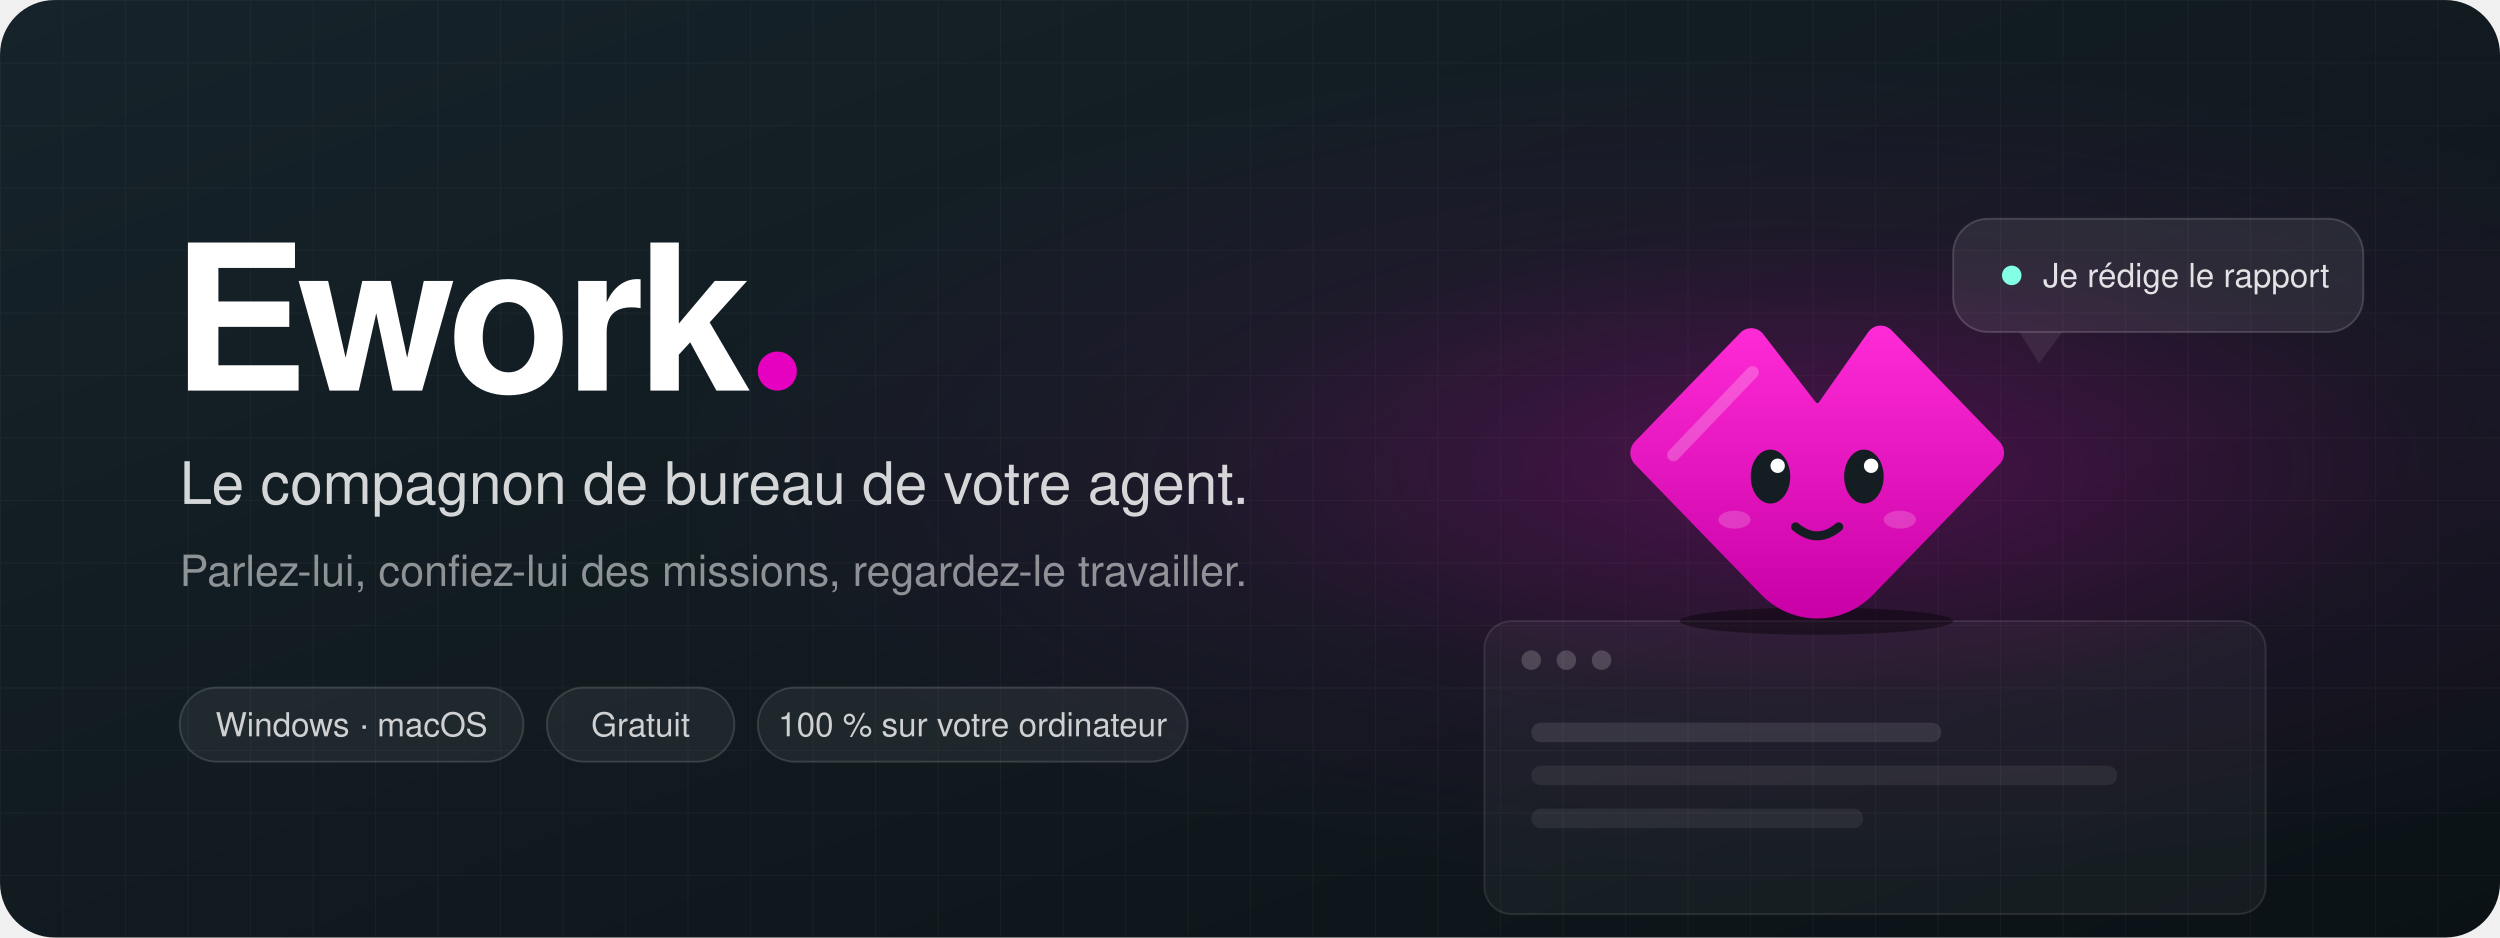
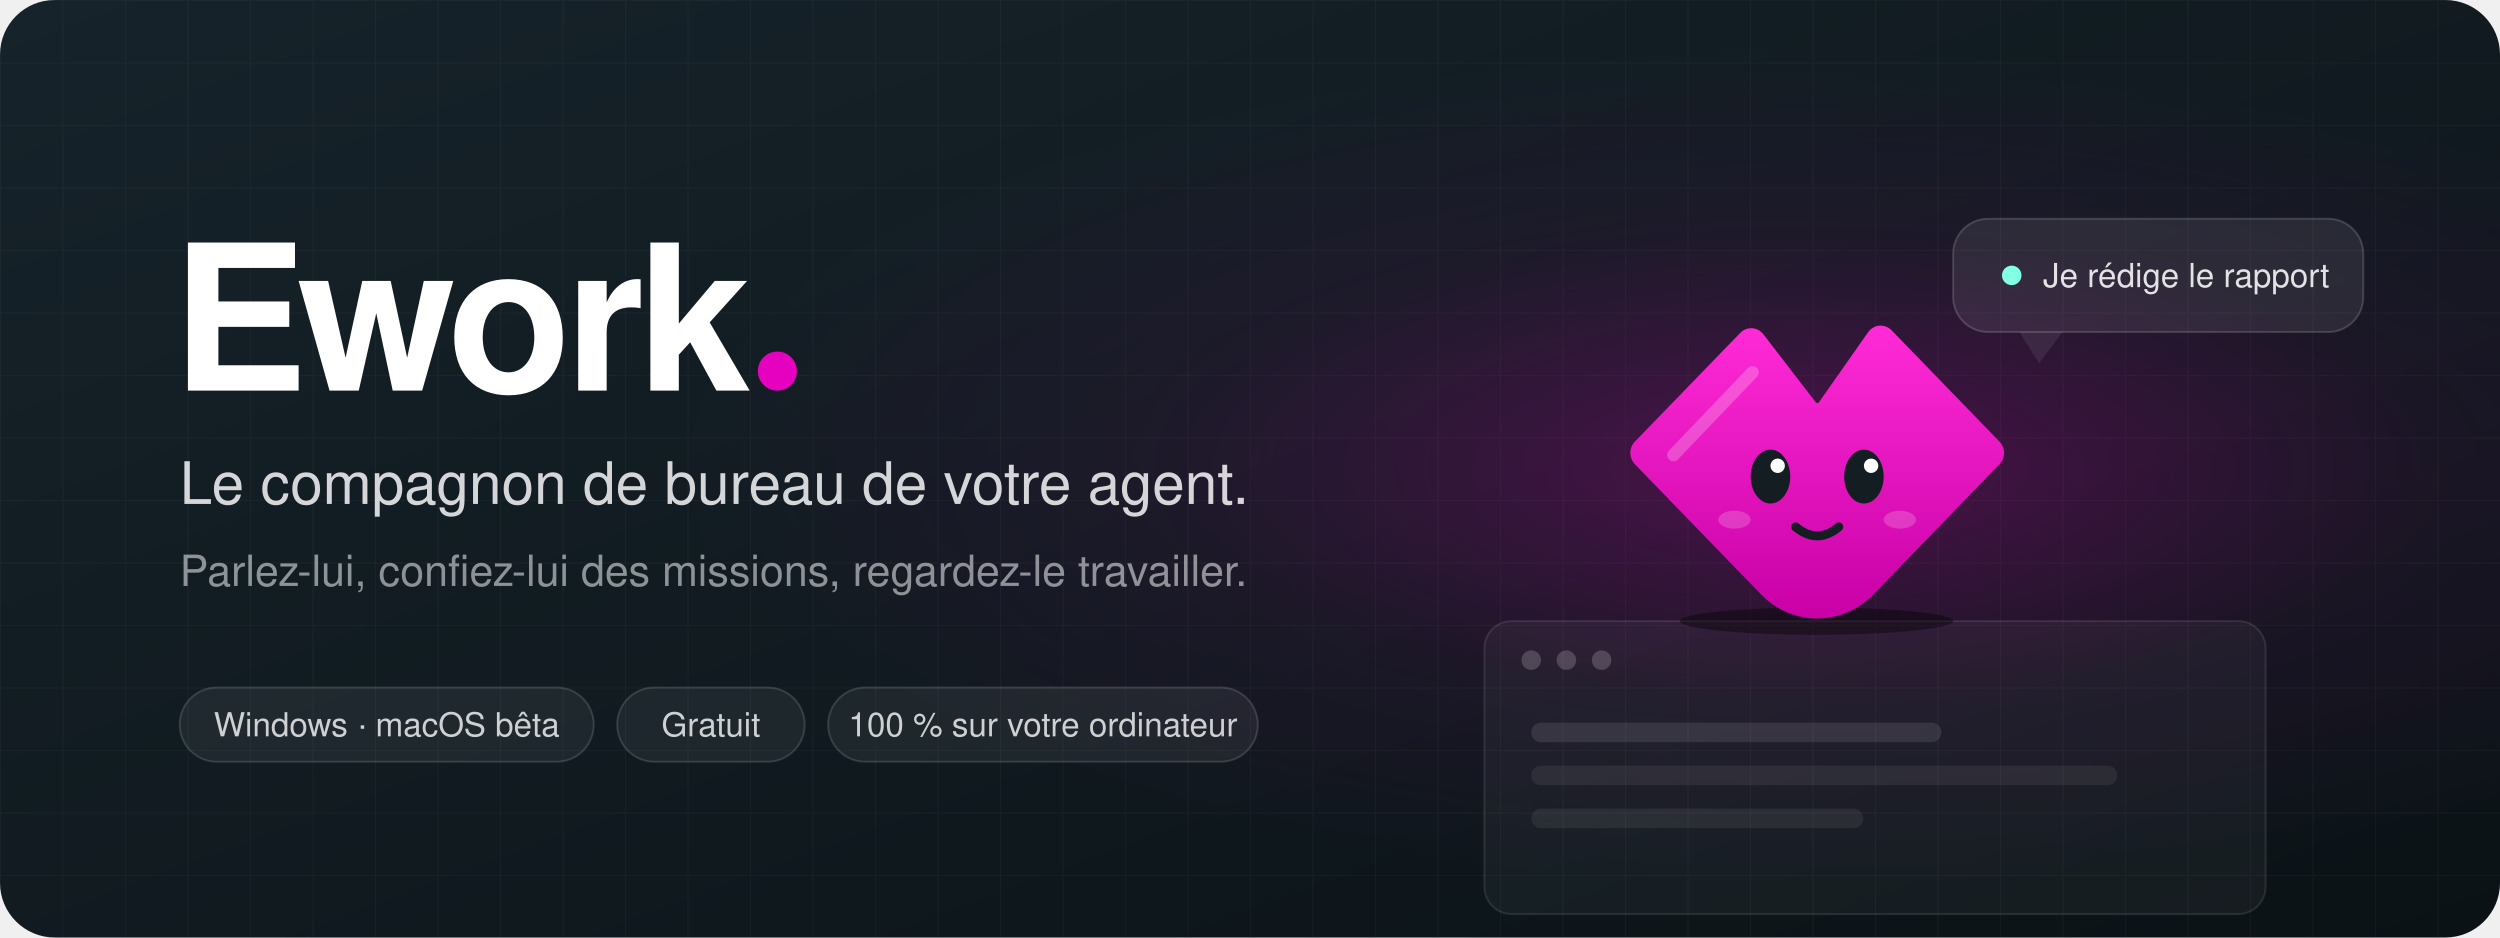
<svg xmlns="http://www.w3.org/2000/svg" width="1280" height="480" viewBox="0 0 1280 480" role="img" aria-label="Ework, le compagnon de bureau de votre agent">
  <defs>
    <radialGradient id="glow" cx="0.72" cy="0.5" r="0.45">
      <stop offset="0" stop-color="#E600BF" stop-opacity="0.28" />
      <stop offset="0.55" stop-color="#E600BF" stop-opacity="0.06" />
      <stop offset="1" stop-color="#E600BF" stop-opacity="0" />
    </radialGradient>
    <linearGradient id="bg" x1="0" y1="0" x2="1" y2="1">
      <stop offset="0" stop-color="#16232A" />
      <stop offset="1" stop-color="#0B1216" />
    </linearGradient>
    <linearGradient id="body" x1="0" y1="0" x2="0" y2="1">
      <stop offset="0" stop-color="#FF2BD6" />
      <stop offset="1" stop-color="#C800A6" />
    </linearGradient>
    <pattern id="grid" width="32" height="32" patternUnits="userSpaceOnUse">
      <path d="M32 0H0V32" fill="none" stroke="#FFFFFF" stroke-opacity="0.035" stroke-width="1" />
    </pattern>
  </defs>
  <rect width="1280" height="480" rx="28" fill="url(#bg)" />
  <rect width="1280" height="480" rx="28" fill="url(#grid)" />
  <rect width="1280" height="480" rx="28" fill="url(#glow)" />
  <rect x="760" y="318" width="400" height="150" rx="14" fill="#FFFFFF" fill-opacity="0.04" stroke="#FFFFFF" stroke-opacity="0.10" />
  <circle cx="784" cy="338" r="5" fill="#FFFFFF" fill-opacity="0.18" />
  <circle cx="802" cy="338" r="5" fill="#FFFFFF" fill-opacity="0.18" />
  <circle cx="820" cy="338" r="5" fill="#FFFFFF" fill-opacity="0.18" />
  <rect x="784" y="370" width="210" height="10" rx="5" fill="#FFFFFF" fill-opacity="0.10" />
  <rect x="784" y="392" width="300" height="10" rx="5" fill="#FFFFFF" fill-opacity="0.07" />
  <rect x="784" y="414" width="170" height="10" rx="5" fill="#FFFFFF" fill-opacity="0.07" />
  <g transform="translate(1000 112)">
    <rect width="210" height="58" rx="18" fill="#FFFFFF" fill-opacity="0.08" stroke="#FFFFFF" stroke-opacity="0.16" />
    <path d="M34 58 L44 74 L56 58 Z" fill="#FFFFFF" fill-opacity="0.08" />
    <circle cx="30" cy="29" r="5" fill="#82FFE4" />
    <text x="46" y="35" font-family="Segoe UI, Helvetica, Arial, sans-serif" font-size="17" fill="#FFFFFF" fill-opacity="0.86">Je rédige le rapport</text>
  </g>
  <ellipse cx="930" cy="318" rx="70" ry="7" fill="#000000" fill-opacity="0.4" />
  <g transform="translate(820 152) scale(0.92)">
    <path fill="url(#body)" d="M148.343 19.672L120.95 58.68C120.853 58.819 120.727 58.932 120.58 59.012C120.434 59.092 120.271 59.135 120.106 59.138C119.94 59.142 119.776 59.105 119.627 59.032C119.477 58.959 119.346 58.851 119.244 58.717L90.026 20.797C89.27 19.816 88.322 19.011 87.243 18.435C86.165 17.858 84.981 17.524 83.768 17.453C82.556 17.381 81.342 17.575 80.208 18.022C79.073 18.468 78.042 19.157 77.183 20.043L18.524 80.552C16.908 82.221 16 84.483 16 86.841C16 89.2 16.908 91.462 18.524 93.13L88.857 165.692C97.117 174.213 108.32 179 120.002 179C131.683 179 142.886 174.213 151.146 165.692L221.472 93.138C222.273 92.313 222.909 91.333 223.343 90.254C223.776 89.175 224 88.019 224 86.851C224 85.683 223.778 84.527 223.345 83.448C222.911 82.369 222.277 81.389 221.476 80.563L161.418 18.602C160.536 17.693 159.473 16.992 158.303 16.548C157.133 16.104 155.884 15.926 154.641 16.028C153.398 16.13 152.192 16.508 151.104 17.137C150.017 17.767 149.075 18.631 148.343 19.672Z" />
    <path d="M40 88 L84 42" stroke="#FFFFFF" stroke-opacity="0.22" stroke-width="7" stroke-linecap="round" />
    <ellipse cx="94" cy="100" rx="11" ry="15" fill="#131D22" />
    <ellipse cx="146" cy="100" rx="11" ry="15" fill="#131D22" />
    <circle cx="98" cy="94" r="4" fill="#FFFFFF" />
    <circle cx="150" cy="94" r="4" fill="#FFFFFF" />
    <path d="M108 128 Q120 138 132 128" fill="none" stroke="#131D22" stroke-width="5" stroke-linecap="round" />
    <ellipse cx="74" cy="124" rx="9" ry="5" fill="#FFFFFF" fill-opacity="0.18" />
    <ellipse cx="166" cy="124" rx="9" ry="5" fill="#FFFFFF" fill-opacity="0.18" />
  </g>
  <g font-family="Space Grotesk, Segoe UI, Helvetica, Arial, sans-serif">
    <text x="88" y="200" font-size="104" font-weight="700" fill="#FFFFFF" letter-spacing="-3">Ework</text>
    <circle cx="398" cy="190" r="10" fill="#E600BF" />
    <text x="92" y="258" font-size="30" fill="#FFFFFF" fill-opacity="0.82">Le compagnon de bureau de votre agent.</text>
    <text x="92" y="300" font-size="22" fill="#FFFFFF" fill-opacity="0.52">Parlez-lui, confiez-lui des missions, regardez-le travailler.</text>
  </g>
  <g font-family="Segoe UI, Helvetica, Arial, sans-serif" font-size="17">
-     <rect x="92" y="352" width="176" height="38" rx="19" fill="#FFFFFF" fill-opacity="0.06" stroke="#FFFFFF" stroke-opacity="0.14" />
-     <text x="180" y="377" text-anchor="middle" fill="#FFFFFF" fill-opacity="0.78">Windows · macOS</text>
-     <rect x="280" y="352" width="96" height="38" rx="19" fill="#FFFFFF" fill-opacity="0.06" stroke="#FFFFFF" stroke-opacity="0.14" />
-     <text x="328" y="377" text-anchor="middle" fill="#FFFFFF" fill-opacity="0.78">Gratuit</text>
-     <rect x="388" y="352" width="220" height="38" rx="19" fill="#FFFFFF" fill-opacity="0.06" stroke="#FFFFFF" stroke-opacity="0.14" />
-     <text x="498" y="377" text-anchor="middle" fill="#FFFFFF" fill-opacity="0.78">100 % sur votre ordinateur</text>
+     <rect x="92" y="352" width="212" height="38" rx="19" fill="#FFFFFF" fill-opacity="0.06" stroke="#FFFFFF" stroke-opacity="0.14" />
+     <text x="198" y="377" text-anchor="middle" fill="#FFFFFF" fill-opacity="0.78">Windows · macOS bêta</text>
+     <rect x="316" y="352" width="96" height="38" rx="19" fill="#FFFFFF" fill-opacity="0.06" stroke="#FFFFFF" stroke-opacity="0.14" />
+     <text x="364" y="377" text-anchor="middle" fill="#FFFFFF" fill-opacity="0.78">Gratuit</text>
+     <rect x="424" y="352" width="220" height="38" rx="19" fill="#FFFFFF" fill-opacity="0.06" stroke="#FFFFFF" stroke-opacity="0.14" />
+     <text x="534" y="377" text-anchor="middle" fill="#FFFFFF" fill-opacity="0.78">100 % sur votre ordinateur</text>
  </g>
</svg>
